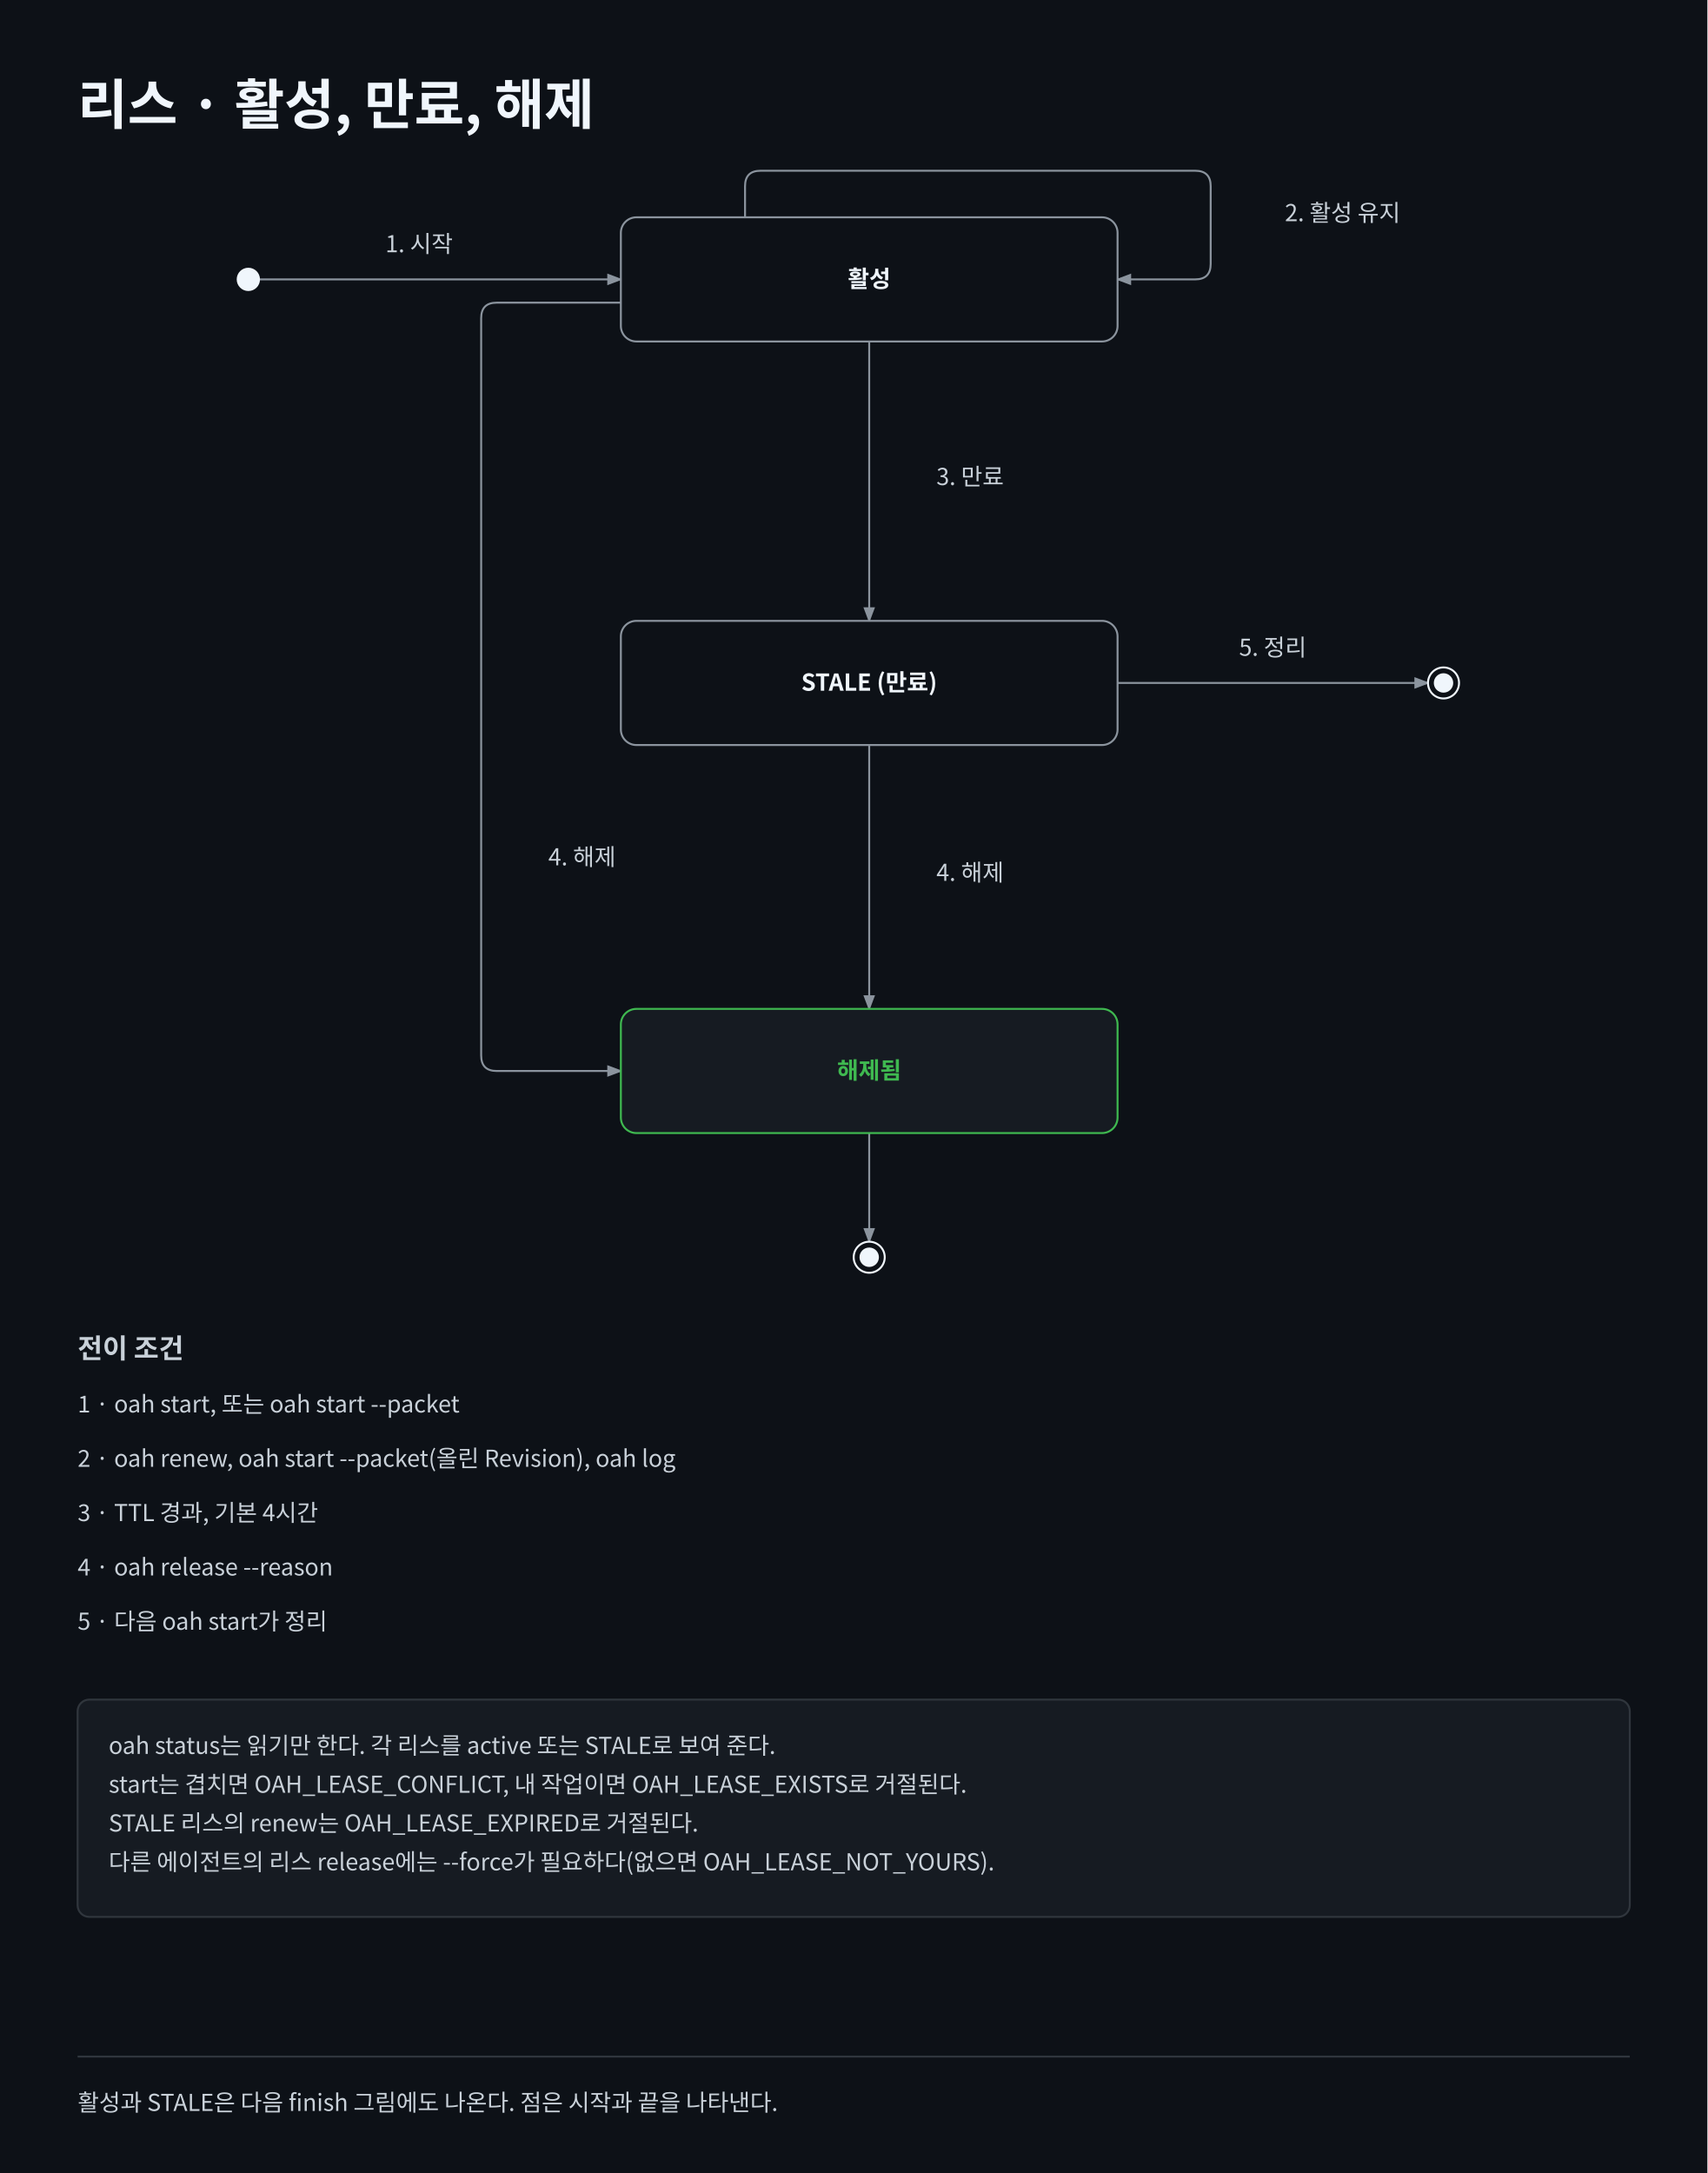
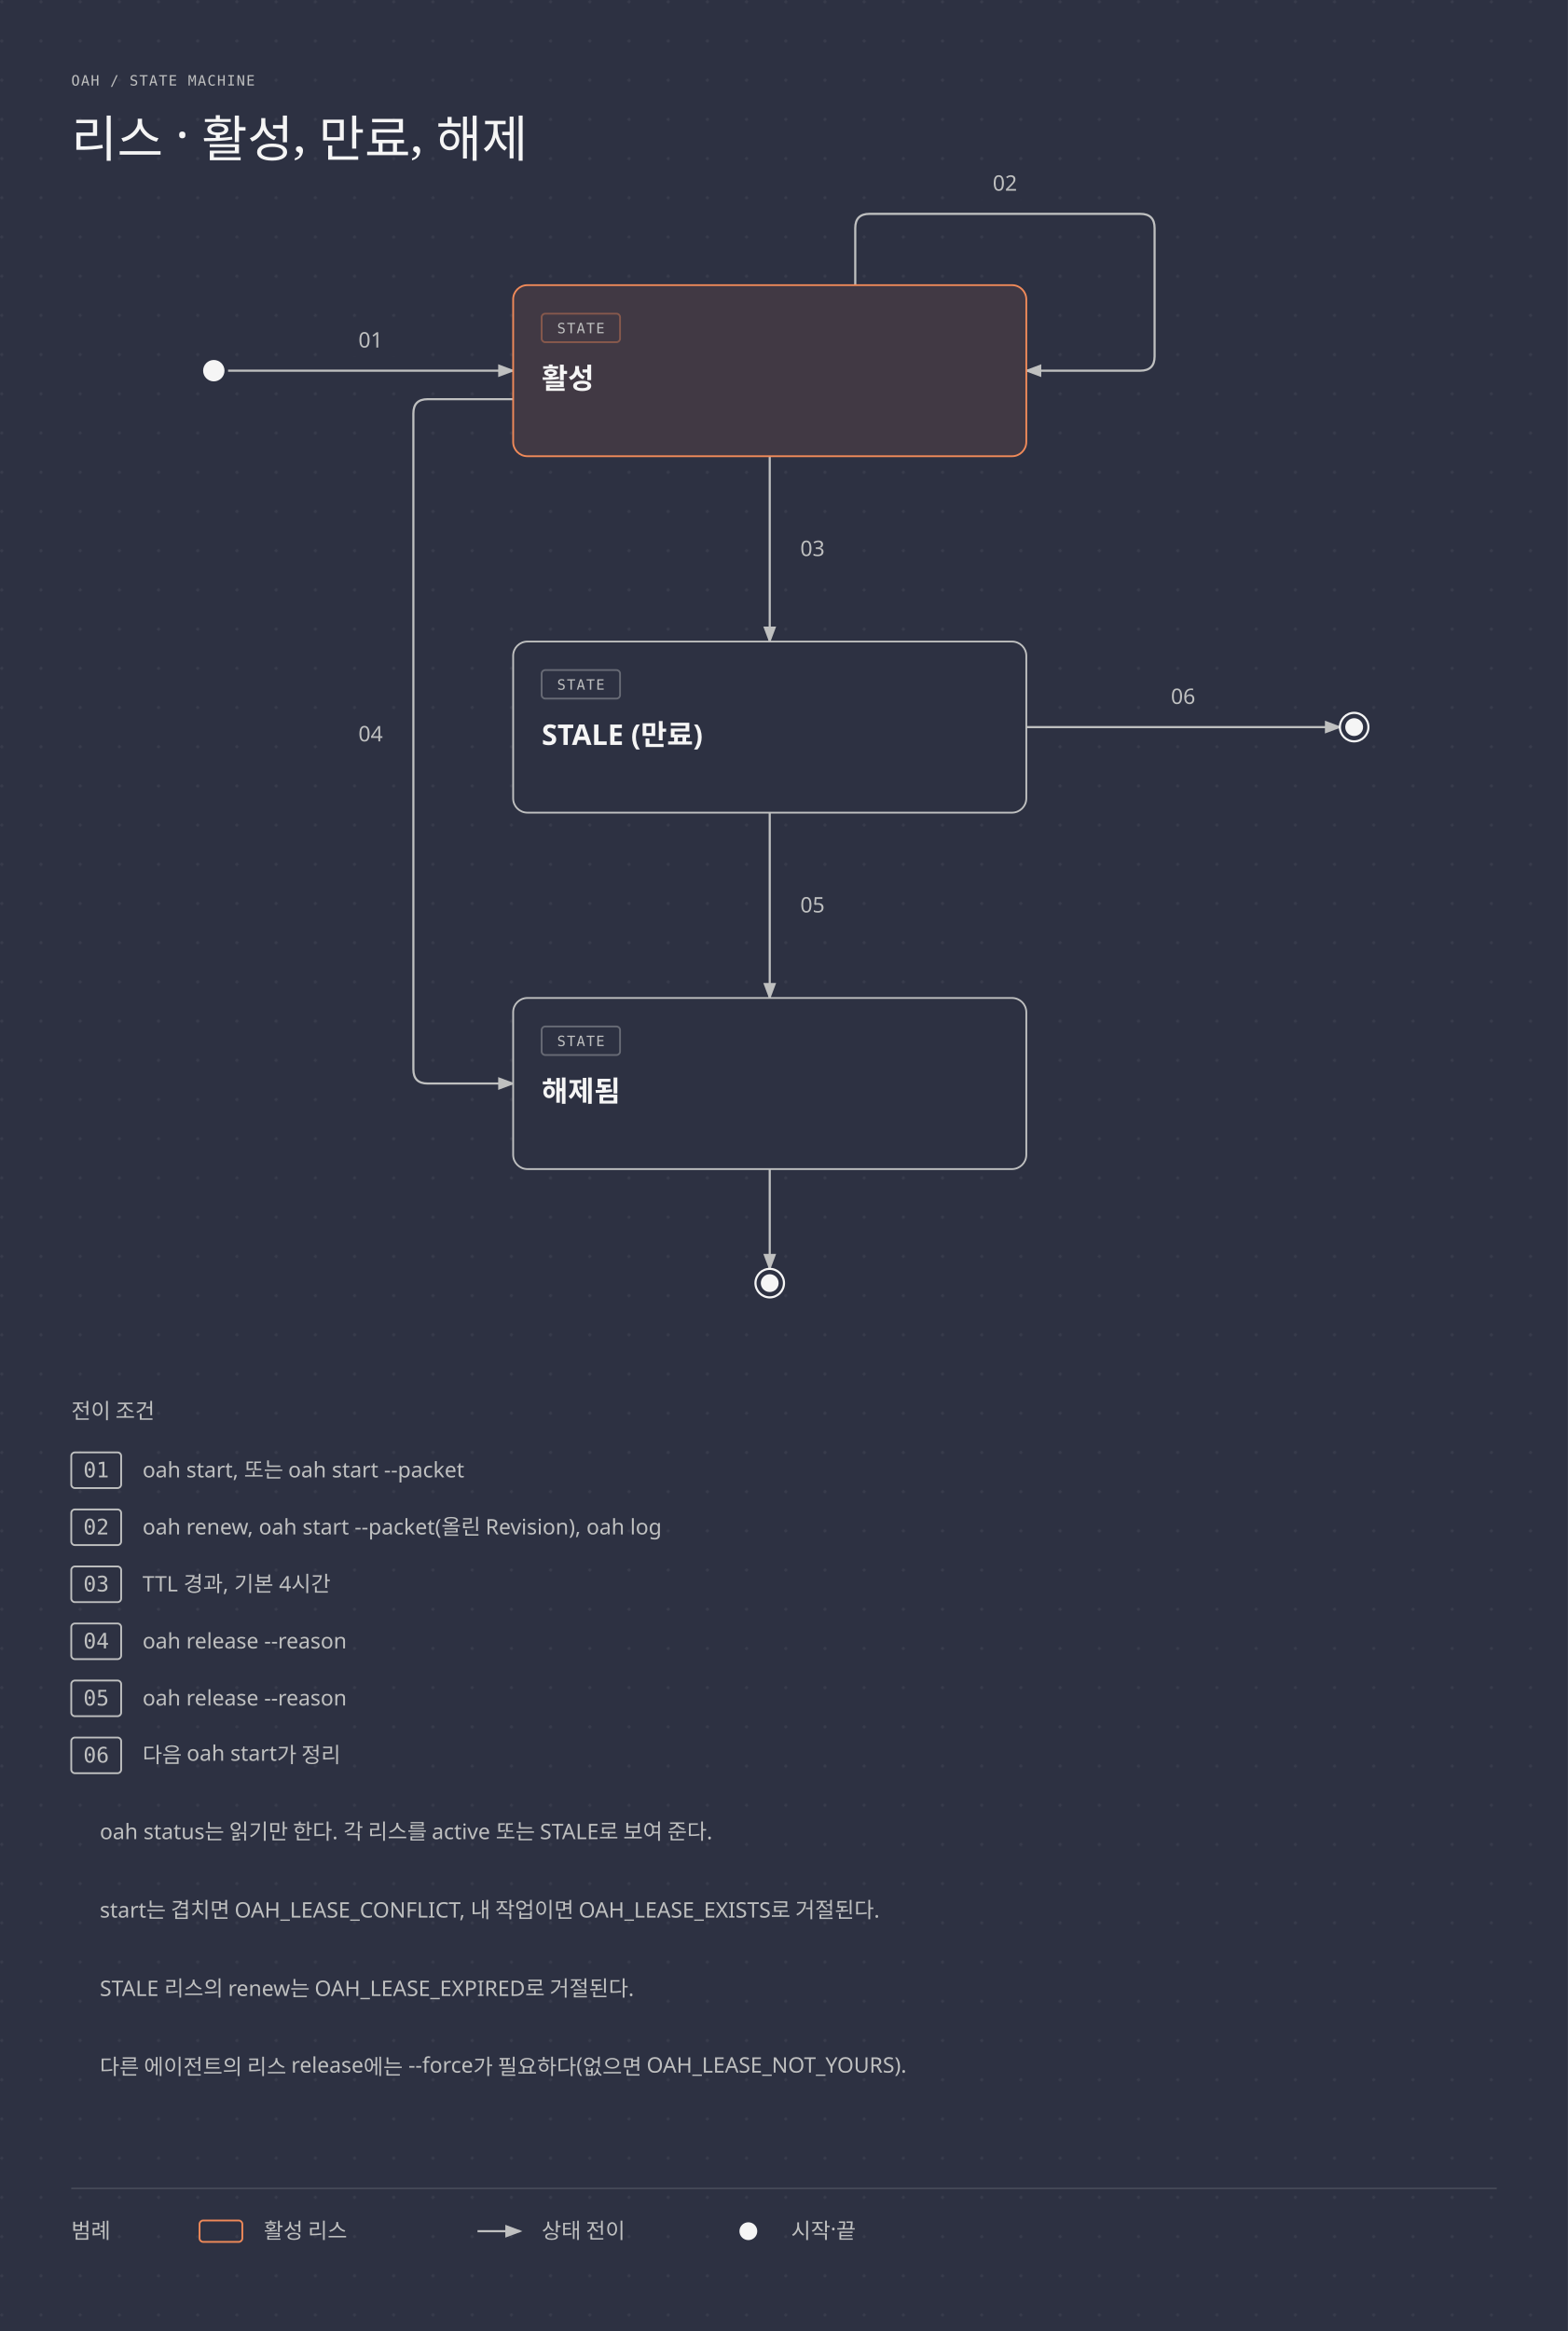
- <svg xmlns="http://www.w3.org/2000/svg" viewBox="0 0 880 1120" role="img" aria-labelledby="concepts-leases-lifecycle-ko-dark-title concepts-leases-lifecycle-ko-dark-desc" data-source-diagram="1" id="concepts-leases-lifecycle-ko-dark-root">
+ <svg xmlns="http://www.w3.org/2000/svg" viewBox="0 0 880 1308" role="img" aria-labelledby="concepts-leases-lifecycle-ko-dark-title concepts-leases-lifecycle-ko-dark-desc" data-diagram-type="State machine" data-size="fit" id="concepts-leases-lifecycle-ko-dark-root">
  <defs>
-     <style>#concepts-leases-lifecycle-ko-dark-root { font-family: "Apple SD Gothic Neo", "Malgun Gothic", "Noto Sans KR", "Noto Sans CJK KR", system-ui, -apple-system, "Segoe UI", sans-serif; color: #f0f6fc; }
+     <style>#concepts-leases-lifecycle-ko-dark-root { font-family: "Geist", "Noto Sans KR", "Apple SD Gothic Neo", "Malgun Gothic", system-ui, sans-serif; color: #f5f5f5; }
      #concepts-leases-lifecycle-ko-dark-root .diagram-container { width: 100%; overflow-x: auto; }
-       #concepts-leases-lifecycle-ko-dark-root .title { font-size: 28px; font-weight: 600; }
-       #concepts-leases-lifecycle-ko-dark-root .group { font-size: 14px; font-weight: 600; }
-       #concepts-leases-lifecycle-ko-dark-root .node { font-size: 12px; font-weight: 600; }
-       #concepts-leases-lifecycle-ko-dark-root .label { font-size: 12px; font-weight: 400; }
-       #concepts-leases-lifecycle-ko-dark-root .arrow-label { font-family: "Apple SD Gothic Neo", "Malgun Gothic", "Noto Sans KR", "Noto Sans CJK KR", system-ui, -apple-system, "Segoe UI", sans-serif; font-size: 12px; font-weight: 500; }
+       #concepts-leases-lifecycle-ko-dark-root text { font-family: "Geist", "Noto Sans KR", "Apple SD Gothic Neo", "Malgun Gothic", system-ui, sans-serif; fill: #f5f5f5; }
+       #concepts-leases-lifecycle-ko-dark-root .title { font-family: "Instrument Serif", "Noto Serif KR", "Batang", serif; font-size: 28px; font-weight: 400; }
+       #concepts-leases-lifecycle-ko-dark-root .node { font-size: 16px; font-weight: 600; }
+       #concepts-leases-lifecycle-ko-dark-root .sub { font-family: "Geist", "Noto Sans KR", "Apple SD Gothic Neo", "Malgun Gothic", system-ui, sans-serif; font-size: 12px; font-weight: 400; fill: #bfc0c0; }
+       #concepts-leases-lifecycle-ko-dark-root .technical { font-family: "Geist Mono", ui-monospace, "SFMono-Regular", Consolas, monospace; }
+       #concepts-leases-lifecycle-ko-dark-root .label { font-size: 12px; font-family: "Geist Mono", ui-monospace, "SFMono-Regular", Consolas, monospace; font-weight: 400; fill: #bfc0c0; }
+       #concepts-leases-lifecycle-ko-dark-root .prose { font-size: 12px; font-weight: 400; fill: #bfc0c0; }
+       #concepts-leases-lifecycle-ko-dark-root .zone-label { font-size: 12px; font-family: "Geist", "Noto Sans KR", "Apple SD Gothic Neo", "Malgun Gothic", system-ui, sans-serif; font-weight: 500; fill: #bfc0c0; }
+       #concepts-leases-lifecycle-ko-dark-root .arrow-label { font-size: 12px; font-family: "Geist", "Noto Sans KR", "Apple SD Gothic Neo", "Malgun Gothic", system-ui, sans-serif; font-weight: 500; fill: #bfc0c0; }
+       #concepts-leases-lifecycle-ko-dark-root .tag { font-family: "Geist Mono", ui-monospace, "SFMono-Regular", Consolas, monospace; font-size: 8px; font-weight: 500; letter-spacing: .08em; fill: #bfc0c0; }
+       #concepts-leases-lifecycle-ko-dark-root .ghost { font-family: "Geist Mono", ui-monospace, "SFMono-Regular", Consolas, monospace; font-size: 32px; font-weight: 600; fill: #f5f5f5; opacity: .06; }
      @media print {
#concepts-leases-lifecycle-ko-dark-root .diagram-container { overflow-x: visible; }
}</style>
+     <pattern id="concepts-leases-lifecycle-ko-dark-dots" width="22" height="22" patternUnits="userSpaceOnUse">
+       <circle cx="1" cy="1" r="0.9" fill="#f5f5f5" fill-opacity=".10" />
+     </pattern>
    <marker id="concepts-leases-lifecycle-ko-dark-arrow" markerWidth="8" markerHeight="6" refX="7" refY="3" orient="auto">
-       <polygon points="0 0, 8 3, 0 6" fill="#8b949e" />
+       <polygon points="0 0, 8 3, 0 6" fill="#bfc0c0" />
    </marker>
    <marker id="concepts-leases-lifecycle-ko-dark-arrow-accent" markerWidth="8" markerHeight="6" refX="7" refY="3" orient="auto">
-       <polygon points="0 0, 8 3, 0 6" fill="#3fb950" />
+       <polygon points="0 0, 8 3, 0 6" fill="#f08a59" />
    </marker>
    <marker id="concepts-leases-lifecycle-ko-dark-arrow-link" markerWidth="8" markerHeight="6" refX="7" refY="3" orient="auto">
-       <polygon points="0 0, 8 3, 0 6" fill="#58a6ff" />
+       <polygon points="0 0, 8 3, 0 6" fill="#739fdf" />
    </marker>
  </defs>
-   <rect x="0" y="0" width="880" height="1120" rx="0" fill="#0d1117" />
-   <text x="40" y="64" class="title" text-anchor="start" fill="#f0f6fc">리스 · 활성, 만료, 해제</text>
-   <line x1="128" y1="144" x2="320" y2="144" data-edge-id="e1" data-from="__start_1" data-to="Active" data-label="oah start, 또는 oah start --packet" fill="none" stroke="#8b949e" stroke-width="1" marker-end="url(#concepts-leases-lifecycle-ko-dark-arrow)" />
-   <path d="M 384,112 L 384,96 Q 384,88 392,88 L 616,88 Q 624,88 624,96 L 624,136 Q 624,144 616,144 L 576,144" data-edge-id="e13" data-from="Active" data-to="Active" data-label="oah renew, oah start --packet(올린 Revision), oah log" fill="none" stroke="#8b949e" stroke-width="1" marker-end="url(#concepts-leases-lifecycle-ko-dark-arrow)" />
-   <line x1="448" y1="176" x2="448" y2="320" data-edge-id="e9" data-from="Active" data-to="Stale" data-label="TTL 경과, 기본 4시간" fill="none" stroke="#8b949e" stroke-width="1" marker-end="url(#concepts-leases-lifecycle-ko-dark-arrow)" />
-   <path d="M 320,156 L 256,156 Q 248,156 248,164 L 248,544 Q 248,552 256,552 L 320,552" data-edge-id="e7" data-from="Active" data-to="Released" data-label="oah release --reason" fill="none" stroke="#8b949e" stroke-width="1" marker-end="url(#concepts-leases-lifecycle-ko-dark-arrow)" />
-   <line x1="448" y1="384" x2="448" y2="520" data-edge-id="e8" data-from="Stale" data-to="Released" data-label="oah release --reason" fill="none" stroke="#8b949e" stroke-width="1" marker-end="url(#concepts-leases-lifecycle-ko-dark-arrow)" />
-   <line x1="576" y1="352" x2="736" y2="352" data-edge-id="e10" data-from="Stale" data-to="__end_1" data-label="다음 oah start가 정리" fill="none" stroke="#8b949e" stroke-width="1" marker-end="url(#concepts-leases-lifecycle-ko-dark-arrow)" />
-   <line x1="448" y1="584" x2="448" y2="640" data-edge-id="e12" data-from="Released" data-to="__end_3" data-label="" fill="none" stroke="#8b949e" stroke-width="1" marker-end="url(#concepts-leases-lifecycle-ko-dark-arrow)" />
-   <rect x="168" y="116" width="96" height="20" rx="2" fill="#0d1117" />
-   <text x="216.0" y="130" class="arrow-label" text-anchor="middle" fill="#c9d1d9">1. 시작</text>
-   <rect x="632" y="100" width="120" height="20" rx="2" fill="#0d1117" />
-   <text x="692.0" y="114" class="arrow-label" text-anchor="middle" fill="#c9d1d9">2. 활성 유지</text>
-   <rect x="456" y="236" width="88" height="20" rx="2" fill="#0d1117" />
-   <text x="500.0" y="250" class="arrow-label" text-anchor="middle" fill="#c9d1d9">3. 만료</text>
-   <rect x="256" y="432" width="88" height="20" rx="2" fill="#0d1117" />
-   <text x="300.0" y="446" class="arrow-label" text-anchor="middle" fill="#c9d1d9">4. 해제</text>
-   <rect x="456" y="440" width="88" height="20" rx="2" fill="#0d1117" />
-   <text x="500.0" y="454" class="arrow-label" text-anchor="middle" fill="#c9d1d9">4. 해제</text>
-   <rect x="608" y="324" width="96" height="20" rx="2" fill="#0d1117" />
-   <text x="656.0" y="338" class="arrow-label" text-anchor="middle" fill="#c9d1d9">5. 정리</text>
+   <rect width="880" height="1308" fill="#2d3142" />
+   <rect width="880" height="1308" fill="url(#concepts-leases-lifecycle-ko-dark-dots)" opacity=".55" />
+   <text x="40" y="48" class="tag" text-anchor="start">OAH / STATE MACHINE</text>
+   <text x="40" y="88" class="title" text-anchor="start">리스 · 활성, 만료, 해제</text>
+   <path d="M 128,208 L 288,208" data-edge-id="e1" data-from="__start_1" data-to="Active" data-label="oah start, 또는 oah start --packet" fill="none" stroke="#bfc0c0" stroke-width="1.2" marker-end="url(#concepts-leases-lifecycle-ko-dark-arrow)" />
+   <path d="M 480,160 L 480,128 Q 480,120 488,120 L 640,120 Q 648,120 648,128 L 648,200 Q 648,208 640,208 L 576,208" data-edge-id="e13" data-from="Active" data-to="Active" data-label="oah renew, oah start --packet(올린 Revision), oah log" fill="none" stroke="#bfc0c0" stroke-width="1.2" marker-end="url(#concepts-leases-lifecycle-ko-dark-arrow)" />
+   <path d="M 432,256 L 432,360" data-edge-id="e9" data-from="Active" data-to="Stale" data-label="TTL 경과, 기본 4시간" fill="none" stroke="#bfc0c0" stroke-width="1.2" marker-end="url(#concepts-leases-lifecycle-ko-dark-arrow)" />
+   <path d="M 288,224 L 240,224 Q 232,224 232,232 L 232,600 Q 232,608 240,608 L 288,608" data-edge-id="e7" data-from="Active" data-to="Released" data-label="oah release --reason" fill="none" stroke="#bfc0c0" stroke-width="1.2" marker-end="url(#concepts-leases-lifecycle-ko-dark-arrow)" />
+   <path d="M 432,456 L 432,560" data-edge-id="e8" data-from="Stale" data-to="Released" data-label="oah release --reason" fill="none" stroke="#bfc0c0" stroke-width="1.2" marker-end="url(#concepts-leases-lifecycle-ko-dark-arrow)" />
+   <path d="M 576,408 L 752,408" data-edge-id="e10" data-from="Stale" data-to="__end_1" data-label="다음 oah start가 정리" fill="none" stroke="#bfc0c0" stroke-width="1.2" marker-end="url(#concepts-leases-lifecycle-ko-dark-arrow)" />
+   <path d="M 432,656 L 432,712" data-edge-id="e12" data-from="Released" data-to="__end_3" data-label="" fill="none" stroke="#bfc0c0" stroke-width="1.2" marker-end="url(#concepts-leases-lifecycle-ko-dark-arrow)" />
+   <rect x="192" y="180" width="32" height="20" rx="2" fill="#2d3142" />
+   <text x="208" y="195" class="arrow-label" text-anchor="middle">01</text>
+   <rect x="548" y="92" width="32" height="20" rx="2" fill="#2d3142" />
+   <text x="564" y="107" class="arrow-label" text-anchor="middle">02</text>
+   <rect x="440" y="297" width="32" height="20" rx="2" fill="#2d3142" />
+   <text x="456" y="312" class="arrow-label" text-anchor="middle">03</text>
+   <rect x="192" y="401" width="32" height="20" rx="2" fill="#2d3142" />
+   <text x="208" y="416" class="arrow-label" text-anchor="middle">04</text>
+   <rect x="440" y="497" width="32" height="20" rx="2" fill="#2d3142" />
+   <text x="456" y="512" class="arrow-label" text-anchor="middle">05</text>
+   <rect x="648" y="380" width="32" height="20" rx="2" fill="#2d3142" />
+   <text x="664" y="395" class="arrow-label" text-anchor="middle">06</text>
  <g data-node-id="__start_1" data-source-label="[start]">
-     <circle cx="128" cy="144" r="6" fill="#f0f6fc" />
+     <circle cx="120.0" cy="208.0" r="6" fill="#f5f5f5" />
  </g>
  <g data-node-id="Active" data-source-label="활성">
-     <rect x="320" y="112" width="256" height="64" rx="8" fill="#0d1117" stroke="#8b949e" stroke-width="1" />
-     <text x="448.0" y="148.0" class="node" text-anchor="middle" fill="#f0f6fc">활성</text>
+     <rect x="288" y="160" width="288" height="96" rx="8" fill="#2d3142" />
+     <rect x="288" y="160" width="288" height="96" rx="8" fill="#f08a59" stroke="#f08a59" stroke-width="1" fill-opacity=".10" />
+     <g aria-hidden="true">
+       <rect x="304" y="176" width="44" height="16" rx="2" fill="none" stroke="#f08a59" stroke-width="1" stroke-opacity=".4" />
+       <text x="326" y="187" class="tag" text-anchor="middle">STATE</text>
+     </g>
+     <text x="304" y="218" class="node" text-anchor="start">활성</text>
  </g>
  <g data-node-id="Stale" data-source-label="STALE (만료)">
-     <rect x="320" y="320" width="256" height="64" rx="8" fill="#0d1117" stroke="#8b949e" stroke-width="1" />
-     <text x="448.0" y="356.0" class="node" text-anchor="middle" fill="#f0f6fc">STALE (만료)</text>
+     <rect x="288" y="360" width="288" height="96" rx="8" fill="#2d3142" />
+     <rect x="288" y="360" width="288" height="96" rx="8" fill="#2d3142" stroke="#bfc0c0" stroke-width="1" />
+     <g aria-hidden="true">
+       <rect x="304" y="376" width="44" height="16" rx="2" fill="none" stroke="#bfc0c0" stroke-width="1" stroke-opacity=".4" />
+       <text x="326" y="387" class="tag" text-anchor="middle">STATE</text>
+     </g>
+     <text x="304" y="418" class="node" text-anchor="start">STALE (만료)</text>
  </g>
  <g data-node-id="Released" data-source-label="해제됨">
-     <rect x="320" y="520" width="256" height="64" rx="8" fill="#161b22" stroke="#3fb950" stroke-width="1" />
-     <text x="448.0" y="556.0" class="node" text-anchor="middle" fill="#3fb950">해제됨</text>
+     <rect x="288" y="560" width="288" height="96" rx="8" fill="#2d3142" />
+     <rect x="288" y="560" width="288" height="96" rx="8" fill="#2d3142" stroke="#bfc0c0" stroke-width="1" />
+     <g aria-hidden="true">
+       <rect x="304" y="576" width="44" height="16" rx="2" fill="none" stroke="#bfc0c0" stroke-width="1" stroke-opacity=".4" />
+       <text x="326" y="587" class="tag" text-anchor="middle">STATE</text>
+     </g>
+     <text x="304" y="618" class="node" text-anchor="start">해제됨</text>
  </g>
  <g data-node-id="__end_1" data-source-label="[end]">
-     <circle cx="744" cy="352" r="8" fill="#0d1117" stroke="#f0f6fc" stroke-width="1" />
-     <circle cx="744" cy="352" r="5" fill="#f0f6fc" />
+     <circle cx="760.0" cy="408.0" r="8" fill="#2d3142" stroke="#f5f5f5" stroke-width="1.2" />
+     <circle cx="760.0" cy="408.0" r="5" fill="#f5f5f5" />
  </g>
  <g data-node-id="__end_3" data-source-label="[end]">
-     <circle cx="448" cy="648" r="8" fill="#0d1117" stroke="#f0f6fc" stroke-width="1" />
-     <circle cx="448" cy="648" r="5" fill="#f0f6fc" />
+     <circle cx="432.0" cy="720.0" r="8" fill="#2d3142" stroke="#f5f5f5" stroke-width="1.2" />
+     <circle cx="432.0" cy="720.0" r="5" fill="#f5f5f5" />
  </g>
-   <text x="40" y="700" class="group" text-anchor="start" fill="#c9d1d9">전이 조건</text>
-   <text x="40" y="728" class="label" text-anchor="start" fill="#c9d1d9">1 · oah start, 또는 oah start --packet</text>
-   <text x="40" y="756" class="label" text-anchor="start" fill="#c9d1d9">2 · oah renew, oah start --packet(올린 Revision), oah log</text>
-   <text x="40" y="784" class="label" text-anchor="start" fill="#c9d1d9">3 · TTL 경과, 기본 4시간</text>
-   <text x="40" y="812" class="label" text-anchor="start" fill="#c9d1d9">4 · oah release --reason</text>
-   <text x="40" y="840" class="label" text-anchor="start" fill="#c9d1d9">5 · 다음 oah start가 정리</text>
-   <rect x="40" y="876" width="800" height="112" rx="6" fill="#161b22" stroke="#30363d" stroke-width="1" />
-   <text x="56" y="904" class="label" text-anchor="start" fill="#c9d1d9">oah status는 읽기만 한다. 각 리스를 active 또는 STALE로 보여 준다.</text>
-   <text x="56" y="924" class="label" text-anchor="start" fill="#c9d1d9">start는 겹치면 OAH_LEASE_CONFLICT, 내 작업이면 OAH_LEASE_EXISTS로 거절된다.</text>
-   <text x="56" y="944" class="label" text-anchor="start" fill="#c9d1d9">STALE 리스의 renew는 OAH_LEASE_EXPIRED로 거절된다.</text>
-   <text x="56" y="964" class="label" text-anchor="start" fill="#c9d1d9">다른 에이전트의 리스 release에는 --force가 필요하다(없으면 OAH_LEASE_NOT_YOURS).</text>
-   <line x1="40" y1="1060" x2="840" y2="1060" stroke="#30363d" />
-   <text x="40" y="1088" class="label" text-anchor="start" fill="#c9d1d9">활성과 STALE은 다음 finish 그림에도 나온다. 점은 시작과 끝을 나타낸다.</text>
+   <text x="40" y="796" class="zone-label" text-anchor="start">전이 조건</text>
+   <rect x="40" y="815" width="28" height="20" rx="2" fill="#2d3142" stroke="#bfc0c0" stroke-width="1" />
+   <text x="54" y="829" class="label" text-anchor="middle">01</text>
+   <text x="80" y="829" class="prose" text-anchor="start">oah start, 또는 oah start --packet</text>
+   <rect x="40" y="847" width="28" height="20" rx="2" fill="#2d3142" stroke="#bfc0c0" stroke-width="1" />
+   <text x="54" y="861" class="label" text-anchor="middle">02</text>
+   <text x="80" y="861" class="prose" text-anchor="start">oah renew, oah start --packet(올린 Revision), oah log</text>
+   <rect x="40" y="879" width="28" height="20" rx="2" fill="#2d3142" stroke="#bfc0c0" stroke-width="1" />
+   <text x="54" y="893" class="label" text-anchor="middle">03</text>
+   <text x="80" y="893" class="prose" text-anchor="start">TTL 경과, 기본 4시간</text>
+   <rect x="40" y="911" width="28" height="20" rx="2" fill="#2d3142" stroke="#bfc0c0" stroke-width="1" />
+   <text x="54" y="925" class="label" text-anchor="middle">04</text>
+   <text x="80" y="925" class="prose" text-anchor="start">oah release --reason</text>
+   <rect x="40" y="943" width="28" height="20" rx="2" fill="#2d3142" stroke="#bfc0c0" stroke-width="1" />
+   <text x="54" y="957" class="label" text-anchor="middle">05</text>
+   <text x="80" y="957" class="prose" text-anchor="start">oah release --reason</text>
+   <rect x="40" y="975" width="28" height="20" rx="2" fill="#2d3142" stroke="#bfc0c0" stroke-width="1" />
+   <text x="54" y="989" class="label" text-anchor="middle">06</text>
+   <text x="80" y="989" class="prose" text-anchor="start">다음 oah start가 정리</text>
+   <text x="56" y="1032" class="prose" text-anchor="start">oah status는 읽기만 한다. 각 리스를 active 또는 STALE로 보여 준다.</text>
+   <text x="56" y="1076" class="prose" text-anchor="start">start는 겹치면 OAH_LEASE_CONFLICT, 내 작업이면 OAH_LEASE_EXISTS로 거절된다.</text>
+   <text x="56" y="1120" class="prose" text-anchor="start">STALE 리스의 renew는 OAH_LEASE_EXPIRED로 거절된다.</text>
+   <text x="56" y="1164" class="prose" text-anchor="start">다른 에이전트의 리스 release에는 --force가 필요하다(없으면 OAH_LEASE_NOT_YOURS).</text>
+   <line x1="40" y1="1228" x2="840" y2="1228" stroke="#f5f5f5" stroke-opacity=".12" />
+   <text x="40" y="1256" class="zone-label" text-anchor="start">범례</text>
+   <rect x="112" y="1246" width="24" height="12" rx="2" fill="none" stroke="#f08a59" stroke-width="1" />
+   <text x="148" y="1256" class="prose" text-anchor="start">활성 리스</text>
+   <path d="M 268,1252 h 24" fill="none" stroke="#bfc0c0" stroke-width="1.2" marker-end="url(#concepts-leases-lifecycle-ko-dark-arrow)" />
+   <text x="304" y="1256" class="prose" text-anchor="start">상태 전이</text>
+   <circle cx="420" cy="1252" r="5" fill="#f5f5f5" />
+   <text x="444" y="1256" class="prose" text-anchor="start">시작·끝</text>
</svg>
